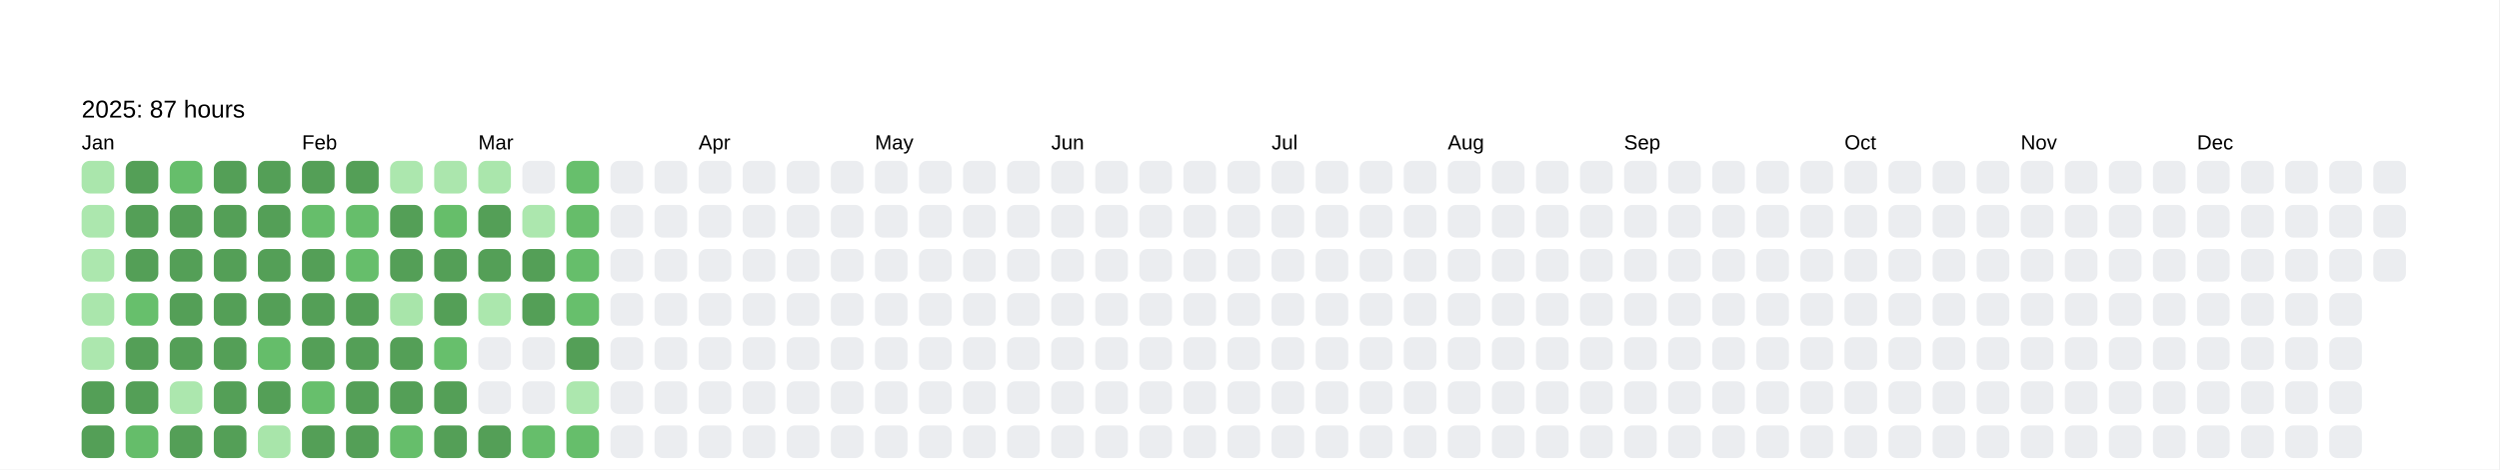
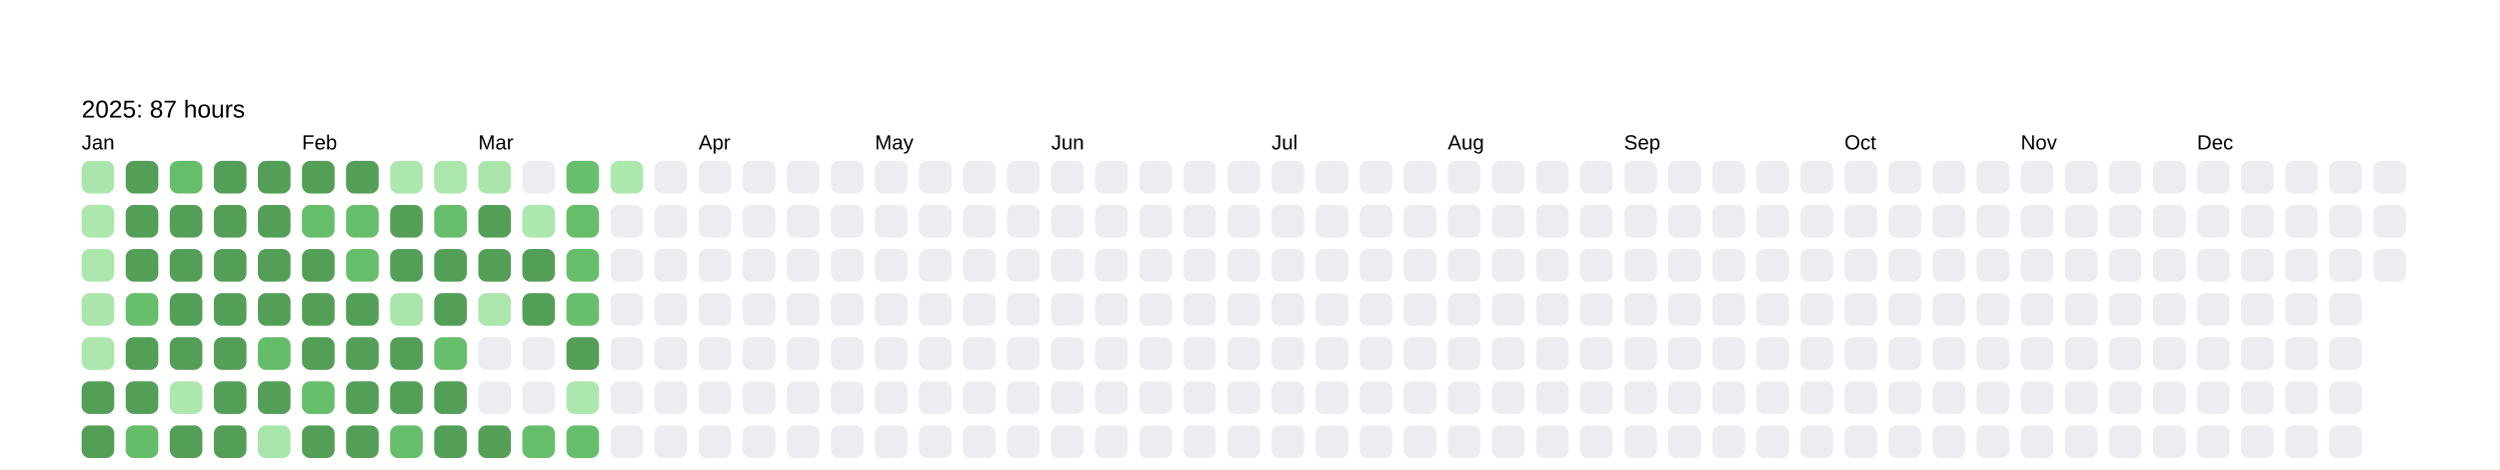
<svg xmlns="http://www.w3.org/2000/svg" baseProfile="full" height="57.5mm" version="1.1" viewBox="0,0,306.2,57.5" width="306.2mm">
  <defs />
  <rect fill="#FFFFFF" height="57.5" width="306.2" x="0" y="0" />
  <text fill="#000000" style="font-size:6px; font-family:Arial; font-weight:bold;" x="10" y="10" />
  <text fill="#000000" style="font-size:3px; font-family:Arial;" x="10" y="14.4">2025: 87 hours</text>
  <text fill="#000000" style="font-size:2.5px; font-family:Arial" x="10" y="18.3">Jan</text>
  <rect fill="#aae6ac" height="4" rx="1" ry="1" width="4" x="10" y="19.7" />
  <rect fill="#ace7ae" height="4" rx="1" ry="1" width="4" x="10" y="25.1" />
  <rect fill="#ace7ae" height="4" rx="1" ry="1" width="4" x="10" y="30.5" />
  <rect fill="#aae6ac" height="4" rx="1" ry="1" width="4" x="10" y="35.9" />
  <rect fill="#ace7ae" height="4" rx="1" ry="1" width="4" x="10" y="41.3" />
  <rect fill="#549F57" height="4" rx="1" ry="1" width="4" x="10" y="46.7" />
  <rect fill="#549F57" height="4" rx="1" ry="1" width="4" x="10" y="52.1" />
  <rect fill="#549F57" height="4" rx="1" ry="1" width="4" x="15.4" y="19.7" />
  <rect fill="#549F57" height="4" rx="1" ry="1" width="4" x="15.4" y="25.1" />
  <rect fill="#549F57" height="4" rx="1" ry="1" width="4" x="15.4" y="30.5" />
  <rect fill="#67bf6c" height="4" rx="1" ry="1" width="4" x="15.4" y="35.9" />
  <rect fill="#549F57" height="4" rx="1" ry="1" width="4" x="15.4" y="41.3" />
  <rect fill="#549F57" height="4" rx="1" ry="1" width="4" x="15.4" y="46.7" />
  <rect fill="#65bd6a" height="4" rx="1" ry="1" width="4" x="15.4" y="52.1" />
  <rect fill="#66be6b" height="4" rx="1" ry="1" width="4" x="20.8" y="19.7" />
  <rect fill="#549F57" height="4" rx="1" ry="1" width="4" x="20.8" y="25.1" />
  <rect fill="#549F57" height="4" rx="1" ry="1" width="4" x="20.8" y="30.5" />
  <rect fill="#549F57" height="4" rx="1" ry="1" width="4" x="20.8" y="35.9" />
  <rect fill="#549F57" height="4" rx="1" ry="1" width="4" x="20.8" y="41.3" />
  <rect fill="#ace7ae" height="4" rx="1" ry="1" width="4" x="20.8" y="46.7" />
  <rect fill="#549F57" height="4" rx="1" ry="1" width="4" x="20.8" y="52.1" />
  <rect fill="#549F57" height="4" rx="1" ry="1" width="4" x="26.2" y="19.7" />
  <rect fill="#549F57" height="4" rx="1" ry="1" width="4" x="26.2" y="25.1" />
  <rect fill="#549F57" height="4" rx="1" ry="1" width="4" x="26.2" y="30.5" />
  <rect fill="#549F57" height="4" rx="1" ry="1" width="4" x="26.2" y="35.9" />
  <rect fill="#549F57" height="4" rx="1" ry="1" width="4" x="26.2" y="41.3" />
  <rect fill="#549F57" height="4" rx="1" ry="1" width="4" x="26.2" y="46.7" />
  <rect fill="#549F57" height="4" rx="1" ry="1" width="4" x="26.2" y="52.1" />
  <rect fill="#549F57" height="4" rx="1" ry="1" width="4" x="31.6" y="19.7" />
  <rect fill="#549F57" height="4" rx="1" ry="1" width="4" x="31.6" y="25.1" />
  <rect fill="#549F57" height="4" rx="1" ry="1" width="4" x="31.6" y="30.5" />
  <rect fill="#549F57" height="4" rx="1" ry="1" width="4" x="31.6" y="35.9" />
  <rect fill="#65bd6a" height="4" rx="1" ry="1" width="4" x="31.6" y="41.3" />
  <rect fill="#549F57" height="4" rx="1" ry="1" width="4" x="31.6" y="46.7" />
  <rect fill="#a8e5aa" height="4" rx="1" ry="1" width="4" x="31.6" y="52.1" />
  <text fill="#000000" style="font-size:2.5px; font-family:Arial" x="37.0" y="18.3">Feb</text>
  <rect fill="#549F57" height="4" rx="1" ry="1" width="4" x="37.0" y="19.7" />
  <rect fill="#66be6b" height="4" rx="1" ry="1" width="4" x="37.0" y="25.1" />
  <rect fill="#549F57" height="4" rx="1" ry="1" width="4" x="37.0" y="30.5" />
  <rect fill="#549F57" height="4" rx="1" ry="1" width="4" x="37.0" y="35.9" />
  <rect fill="#549F57" height="4" rx="1" ry="1" width="4" x="37.0" y="41.3" />
  <rect fill="#67bf6c" height="4" rx="1" ry="1" width="4" x="37.0" y="46.7" />
  <rect fill="#549F57" height="4" rx="1" ry="1" width="4" x="37.0" y="52.1" />
  <rect fill="#549F57" height="4" rx="1" ry="1" width="4" x="42.4" y="19.7" />
  <rect fill="#66be6b" height="4" rx="1" ry="1" width="4" x="42.4" y="25.1" />
  <rect fill="#66be6b" height="4" rx="1" ry="1" width="4" x="42.4" y="30.5" />
  <rect fill="#549F57" height="4" rx="1" ry="1" width="4" x="42.4" y="35.9" />
  <rect fill="#549F57" height="4" rx="1" ry="1" width="4" x="42.4" y="41.3" />
  <rect fill="#549F57" height="4" rx="1" ry="1" width="4" x="42.4" y="46.7" />
  <rect fill="#549F57" height="4" rx="1" ry="1" width="4" x="42.4" y="52.1" />
  <rect fill="#ace7ae" height="4" rx="1" ry="1" width="4" x="47.8" y="19.7" />
  <rect fill="#549F57" height="4" rx="1" ry="1" width="4" x="47.8" y="25.1" />
  <rect fill="#549F57" height="4" rx="1" ry="1" width="4" x="47.8" y="30.5" />
  <rect fill="#a8e5aa" height="4" rx="1" ry="1" width="4" x="47.8" y="35.9" />
  <rect fill="#549F57" height="4" rx="1" ry="1" width="4" x="47.8" y="41.3" />
  <rect fill="#549F57" height="4" rx="1" ry="1" width="4" x="47.8" y="46.7" />
  <rect fill="#66be6b" height="4" rx="1" ry="1" width="4" x="47.8" y="52.1" />
  <rect fill="#abe6ad" height="4" rx="1" ry="1" width="4" x="53.2" y="19.7" />
  <rect fill="#66be6a" height="4" rx="1" ry="1" width="4" x="53.2" y="25.1" />
  <rect fill="#549F57" height="4" rx="1" ry="1" width="4" x="53.2" y="30.5" />
  <rect fill="#549F57" height="4" rx="1" ry="1" width="4" x="53.2" y="35.9" />
  <rect fill="#67bf6c" height="4" rx="1" ry="1" width="4" x="53.2" y="41.3" />
  <rect fill="#549F57" height="4" rx="1" ry="1" width="4" x="53.2" y="46.7" />
  <rect fill="#549F57" height="4" rx="1" ry="1" width="4" x="53.2" y="52.1" />
  <text fill="#000000" style="font-size:2.5px; font-family:Arial" x="58.6" y="18.3">Mar</text>
  <rect fill="#aae6ac" height="4" rx="1" ry="1" width="4" x="58.6" y="19.7" />
  <rect fill="#549F57" height="4" rx="1" ry="1" width="4" x="58.6" y="25.1" />
  <rect fill="#549F57" height="4" rx="1" ry="1" width="4" x="58.6" y="30.5" />
  <rect fill="#abe7ad" height="4" rx="1" ry="1" width="4" x="58.6" y="35.9" />
  <rect fill="#EBEDF0" height="4" rx="1" ry="1" width="4" x="58.6" y="41.3" />
  <rect fill="#EBEDF0" height="4" rx="1" ry="1" width="4" x="58.6" y="46.7" />
  <rect fill="#549F57" height="4" rx="1" ry="1" width="4" x="58.6" y="52.1" />
  <rect fill="#EBEDF0" height="4" rx="1" ry="1" width="4" x="64" y="19.7" />
  <rect fill="#ace7ae" height="4" rx="1" ry="1" width="4" x="64" y="25.1" />
  <rect fill="#549F57" height="4" rx="1" ry="1" width="4" x="64" y="30.5" />
  <rect fill="#549F57" height="4" rx="1" ry="1" width="4" x="64" y="35.9" />
  <rect fill="#EBEDF0" height="4" rx="1" ry="1" width="4" x="64" y="41.3" />
  <rect fill="#EBEDF0" height="4" rx="1" ry="1" width="4" x="64" y="46.7" />
  <rect fill="#66be6b" height="4" rx="1" ry="1" width="4" x="64" y="52.1" />
  <rect fill="#67bf6c" height="4" rx="1" ry="1" width="4" x="69.4" y="19.7" />
  <rect fill="#66bd6a" height="4" rx="1" ry="1" width="4" x="69.4" y="25.1" />
  <rect fill="#66be6b" height="4" rx="1" ry="1" width="4" x="69.4" y="30.5" />
  <rect fill="#67bf6c" height="4" rx="1" ry="1" width="4" x="69.4" y="35.9" />
  <rect fill="#549F57" height="4" rx="1" ry="1" width="4" x="69.4" y="41.3" />
  <rect fill="#ace7ae" height="4" rx="1" ry="1" width="4" x="69.4" y="46.7" />
  <rect fill="#66be6b" height="4" rx="1" ry="1" width="4" x="69.4" y="52.1" />
-   <rect fill="#EBEDF0" height="4" rx="1" ry="1" width="4" x="74.8" y="19.7" />
+   <rect fill="#ace7ae" height="4" rx="1" ry="1" width="4" x="74.8" y="19.7" />
  <rect fill="#EBEDF0" height="4" rx="1" ry="1" width="4" x="74.8" y="25.1" />
  <rect fill="#EBEDF0" height="4" rx="1" ry="1" width="4" x="74.8" y="30.5" />
  <rect fill="#EBEDF0" height="4" rx="1" ry="1" width="4" x="74.8" y="35.9" />
  <rect fill="#EBEDF0" height="4" rx="1" ry="1" width="4" x="74.8" y="41.3" />
  <rect fill="#EBEDF0" height="4" rx="1" ry="1" width="4" x="74.8" y="46.7" />
  <rect fill="#EBEDF0" height="4" rx="1" ry="1" width="4" x="74.8" y="52.1" />
  <rect fill="#EBEDF0" height="4" rx="1" ry="1" width="4" x="80.2" y="19.7" />
  <rect fill="#EBEDF0" height="4" rx="1" ry="1" width="4" x="80.2" y="25.1" />
  <rect fill="#EBEDF0" height="4" rx="1" ry="1" width="4" x="80.2" y="30.5" />
  <rect fill="#EBEDF0" height="4" rx="1" ry="1" width="4" x="80.2" y="35.9" />
  <rect fill="#EBEDF0" height="4" rx="1" ry="1" width="4" x="80.2" y="41.3" />
  <rect fill="#EBEDF0" height="4" rx="1" ry="1" width="4" x="80.2" y="46.7" />
  <rect fill="#EBEDF0" height="4" rx="1" ry="1" width="4" x="80.2" y="52.1" />
  <text fill="#000000" style="font-size:2.5px; font-family:Arial" x="85.6" y="18.3">Apr</text>
  <rect fill="#EBEDF0" height="4" rx="1" ry="1" width="4" x="85.6" y="19.7" />
  <rect fill="#EBEDF0" height="4" rx="1" ry="1" width="4" x="85.6" y="25.1" />
  <rect fill="#EBEDF0" height="4" rx="1" ry="1" width="4" x="85.6" y="30.5" />
  <rect fill="#EBEDF0" height="4" rx="1" ry="1" width="4" x="85.6" y="35.9" />
  <rect fill="#EBEDF0" height="4" rx="1" ry="1" width="4" x="85.6" y="41.3" />
  <rect fill="#EBEDF0" height="4" rx="1" ry="1" width="4" x="85.6" y="46.7" />
  <rect fill="#EBEDF0" height="4" rx="1" ry="1" width="4" x="85.6" y="52.1" />
  <rect fill="#EBEDF0" height="4" rx="1" ry="1" width="4" x="91" y="19.7" />
  <rect fill="#EBEDF0" height="4" rx="1" ry="1" width="4" x="91" y="25.1" />
  <rect fill="#EBEDF0" height="4" rx="1" ry="1" width="4" x="91" y="30.5" />
  <rect fill="#EBEDF0" height="4" rx="1" ry="1" width="4" x="91" y="35.9" />
  <rect fill="#EBEDF0" height="4" rx="1" ry="1" width="4" x="91" y="41.3" />
  <rect fill="#EBEDF0" height="4" rx="1" ry="1" width="4" x="91" y="46.7" />
  <rect fill="#EBEDF0" height="4" rx="1" ry="1" width="4" x="91" y="52.1" />
  <rect fill="#EBEDF0" height="4" rx="1" ry="1" width="4" x="96.4" y="19.7" />
  <rect fill="#EBEDF0" height="4" rx="1" ry="1" width="4" x="96.4" y="25.1" />
  <rect fill="#EBEDF0" height="4" rx="1" ry="1" width="4" x="96.4" y="30.5" />
  <rect fill="#EBEDF0" height="4" rx="1" ry="1" width="4" x="96.4" y="35.9" />
  <rect fill="#EBEDF0" height="4" rx="1" ry="1" width="4" x="96.4" y="41.3" />
  <rect fill="#EBEDF0" height="4" rx="1" ry="1" width="4" x="96.4" y="46.7" />
  <rect fill="#EBEDF0" height="4" rx="1" ry="1" width="4" x="96.4" y="52.1" />
  <rect fill="#EBEDF0" height="4" rx="1" ry="1" width="4" x="101.8" y="19.7" />
  <rect fill="#EBEDF0" height="4" rx="1" ry="1" width="4" x="101.8" y="25.1" />
  <rect fill="#EBEDF0" height="4" rx="1" ry="1" width="4" x="101.8" y="30.5" />
  <rect fill="#EBEDF0" height="4" rx="1" ry="1" width="4" x="101.8" y="35.9" />
  <rect fill="#EBEDF0" height="4" rx="1" ry="1" width="4" x="101.8" y="41.3" />
  <rect fill="#EBEDF0" height="4" rx="1" ry="1" width="4" x="101.8" y="46.7" />
  <rect fill="#EBEDF0" height="4" rx="1" ry="1" width="4" x="101.8" y="52.1" />
  <text fill="#000000" style="font-size:2.5px; font-family:Arial" x="107.2" y="18.3">May</text>
  <rect fill="#EBEDF0" height="4" rx="1" ry="1" width="4" x="107.2" y="19.7" />
  <rect fill="#EBEDF0" height="4" rx="1" ry="1" width="4" x="107.2" y="25.1" />
  <rect fill="#EBEDF0" height="4" rx="1" ry="1" width="4" x="107.2" y="30.5" />
  <rect fill="#EBEDF0" height="4" rx="1" ry="1" width="4" x="107.2" y="35.9" />
  <rect fill="#EBEDF0" height="4" rx="1" ry="1" width="4" x="107.2" y="41.3" />
  <rect fill="#EBEDF0" height="4" rx="1" ry="1" width="4" x="107.2" y="46.7" />
  <rect fill="#EBEDF0" height="4" rx="1" ry="1" width="4" x="107.2" y="52.1" />
  <rect fill="#EBEDF0" height="4" rx="1" ry="1" width="4" x="112.6" y="19.7" />
  <rect fill="#EBEDF0" height="4" rx="1" ry="1" width="4" x="112.6" y="25.1" />
  <rect fill="#EBEDF0" height="4" rx="1" ry="1" width="4" x="112.6" y="30.5" />
  <rect fill="#EBEDF0" height="4" rx="1" ry="1" width="4" x="112.6" y="35.9" />
  <rect fill="#EBEDF0" height="4" rx="1" ry="1" width="4" x="112.6" y="41.3" />
  <rect fill="#EBEDF0" height="4" rx="1" ry="1" width="4" x="112.6" y="46.7" />
  <rect fill="#EBEDF0" height="4" rx="1" ry="1" width="4" x="112.6" y="52.1" />
  <rect fill="#EBEDF0" height="4" rx="1" ry="1" width="4" x="118" y="19.7" />
  <rect fill="#EBEDF0" height="4" rx="1" ry="1" width="4" x="118" y="25.1" />
  <rect fill="#EBEDF0" height="4" rx="1" ry="1" width="4" x="118" y="30.5" />
  <rect fill="#EBEDF0" height="4" rx="1" ry="1" width="4" x="118" y="35.9" />
  <rect fill="#EBEDF0" height="4" rx="1" ry="1" width="4" x="118" y="41.3" />
  <rect fill="#EBEDF0" height="4" rx="1" ry="1" width="4" x="118" y="46.7" />
  <rect fill="#EBEDF0" height="4" rx="1" ry="1" width="4" x="118" y="52.1" />
  <rect fill="#EBEDF0" height="4" rx="1" ry="1" width="4" x="123.4" y="19.7" />
  <rect fill="#EBEDF0" height="4" rx="1" ry="1" width="4" x="123.4" y="25.1" />
  <rect fill="#EBEDF0" height="4" rx="1" ry="1" width="4" x="123.4" y="30.5" />
  <rect fill="#EBEDF0" height="4" rx="1" ry="1" width="4" x="123.4" y="35.9" />
  <rect fill="#EBEDF0" height="4" rx="1" ry="1" width="4" x="123.4" y="41.3" />
  <rect fill="#EBEDF0" height="4" rx="1" ry="1" width="4" x="123.4" y="46.7" />
  <rect fill="#EBEDF0" height="4" rx="1" ry="1" width="4" x="123.4" y="52.1" />
  <text fill="#000000" style="font-size:2.5px; font-family:Arial" x="128.8" y="18.3">Jun</text>
  <rect fill="#EBEDF0" height="4" rx="1" ry="1" width="4" x="128.8" y="19.7" />
  <rect fill="#EBEDF0" height="4" rx="1" ry="1" width="4" x="128.8" y="25.1" />
  <rect fill="#EBEDF0" height="4" rx="1" ry="1" width="4" x="128.8" y="30.5" />
  <rect fill="#EBEDF0" height="4" rx="1" ry="1" width="4" x="128.8" y="35.9" />
  <rect fill="#EBEDF0" height="4" rx="1" ry="1" width="4" x="128.8" y="41.3" />
  <rect fill="#EBEDF0" height="4" rx="1" ry="1" width="4" x="128.8" y="46.7" />
  <rect fill="#EBEDF0" height="4" rx="1" ry="1" width="4" x="128.8" y="52.1" />
  <rect fill="#EBEDF0" height="4" rx="1" ry="1" width="4" x="134.2" y="19.7" />
  <rect fill="#EBEDF0" height="4" rx="1" ry="1" width="4" x="134.2" y="25.1" />
  <rect fill="#EBEDF0" height="4" rx="1" ry="1" width="4" x="134.2" y="30.5" />
  <rect fill="#EBEDF0" height="4" rx="1" ry="1" width="4" x="134.2" y="35.9" />
  <rect fill="#EBEDF0" height="4" rx="1" ry="1" width="4" x="134.2" y="41.3" />
  <rect fill="#EBEDF0" height="4" rx="1" ry="1" width="4" x="134.2" y="46.7" />
  <rect fill="#EBEDF0" height="4" rx="1" ry="1" width="4" x="134.2" y="52.1" />
  <rect fill="#EBEDF0" height="4" rx="1" ry="1" width="4" x="139.6" y="19.7" />
  <rect fill="#EBEDF0" height="4" rx="1" ry="1" width="4" x="139.6" y="25.1" />
  <rect fill="#EBEDF0" height="4" rx="1" ry="1" width="4" x="139.6" y="30.5" />
  <rect fill="#EBEDF0" height="4" rx="1" ry="1" width="4" x="139.6" y="35.9" />
  <rect fill="#EBEDF0" height="4" rx="1" ry="1" width="4" x="139.6" y="41.3" />
  <rect fill="#EBEDF0" height="4" rx="1" ry="1" width="4" x="139.6" y="46.7" />
  <rect fill="#EBEDF0" height="4" rx="1" ry="1" width="4" x="139.6" y="52.1" />
  <rect fill="#EBEDF0" height="4" rx="1" ry="1" width="4" x="145" y="19.7" />
  <rect fill="#EBEDF0" height="4" rx="1" ry="1" width="4" x="145" y="25.1" />
  <rect fill="#EBEDF0" height="4" rx="1" ry="1" width="4" x="145" y="30.5" />
  <rect fill="#EBEDF0" height="4" rx="1" ry="1" width="4" x="145" y="35.9" />
  <rect fill="#EBEDF0" height="4" rx="1" ry="1" width="4" x="145" y="41.3" />
  <rect fill="#EBEDF0" height="4" rx="1" ry="1" width="4" x="145" y="46.7" />
  <rect fill="#EBEDF0" height="4" rx="1" ry="1" width="4" x="145" y="52.1" />
  <rect fill="#EBEDF0" height="4" rx="1" ry="1" width="4" x="150.4" y="19.7" />
  <rect fill="#EBEDF0" height="4" rx="1" ry="1" width="4" x="150.4" y="25.1" />
  <rect fill="#EBEDF0" height="4" rx="1" ry="1" width="4" x="150.4" y="30.5" />
  <rect fill="#EBEDF0" height="4" rx="1" ry="1" width="4" x="150.4" y="35.9" />
  <rect fill="#EBEDF0" height="4" rx="1" ry="1" width="4" x="150.4" y="41.3" />
  <rect fill="#EBEDF0" height="4" rx="1" ry="1" width="4" x="150.4" y="46.7" />
  <rect fill="#EBEDF0" height="4" rx="1" ry="1" width="4" x="150.4" y="52.1" />
  <text fill="#000000" style="font-size:2.5px; font-family:Arial" x="155.8" y="18.3">Jul</text>
  <rect fill="#EBEDF0" height="4" rx="1" ry="1" width="4" x="155.8" y="19.7" />
  <rect fill="#EBEDF0" height="4" rx="1" ry="1" width="4" x="155.8" y="25.1" />
  <rect fill="#EBEDF0" height="4" rx="1" ry="1" width="4" x="155.8" y="30.5" />
  <rect fill="#EBEDF0" height="4" rx="1" ry="1" width="4" x="155.8" y="35.9" />
  <rect fill="#EBEDF0" height="4" rx="1" ry="1" width="4" x="155.8" y="41.3" />
  <rect fill="#EBEDF0" height="4" rx="1" ry="1" width="4" x="155.8" y="46.7" />
  <rect fill="#EBEDF0" height="4" rx="1" ry="1" width="4" x="155.8" y="52.1" />
  <rect fill="#EBEDF0" height="4" rx="1" ry="1" width="4" x="161.2" y="19.7" />
  <rect fill="#EBEDF0" height="4" rx="1" ry="1" width="4" x="161.2" y="25.1" />
  <rect fill="#EBEDF0" height="4" rx="1" ry="1" width="4" x="161.2" y="30.5" />
  <rect fill="#EBEDF0" height="4" rx="1" ry="1" width="4" x="161.2" y="35.9" />
  <rect fill="#EBEDF0" height="4" rx="1" ry="1" width="4" x="161.2" y="41.3" />
  <rect fill="#EBEDF0" height="4" rx="1" ry="1" width="4" x="161.2" y="46.7" />
  <rect fill="#EBEDF0" height="4" rx="1" ry="1" width="4" x="161.2" y="52.1" />
  <rect fill="#EBEDF0" height="4" rx="1" ry="1" width="4" x="166.6" y="19.7" />
  <rect fill="#EBEDF0" height="4" rx="1" ry="1" width="4" x="166.6" y="25.1" />
  <rect fill="#EBEDF0" height="4" rx="1" ry="1" width="4" x="166.6" y="30.5" />
  <rect fill="#EBEDF0" height="4" rx="1" ry="1" width="4" x="166.6" y="35.9" />
  <rect fill="#EBEDF0" height="4" rx="1" ry="1" width="4" x="166.6" y="41.3" />
  <rect fill="#EBEDF0" height="4" rx="1" ry="1" width="4" x="166.6" y="46.7" />
  <rect fill="#EBEDF0" height="4" rx="1" ry="1" width="4" x="166.6" y="52.1" />
  <rect fill="#EBEDF0" height="4" rx="1" ry="1" width="4" x="172" y="19.7" />
  <rect fill="#EBEDF0" height="4" rx="1" ry="1" width="4" x="172" y="25.1" />
  <rect fill="#EBEDF0" height="4" rx="1" ry="1" width="4" x="172" y="30.5" />
  <rect fill="#EBEDF0" height="4" rx="1" ry="1" width="4" x="172" y="35.9" />
  <rect fill="#EBEDF0" height="4" rx="1" ry="1" width="4" x="172" y="41.3" />
  <rect fill="#EBEDF0" height="4" rx="1" ry="1" width="4" x="172" y="46.7" />
  <rect fill="#EBEDF0" height="4" rx="1" ry="1" width="4" x="172" y="52.1" />
  <text fill="#000000" style="font-size:2.5px; font-family:Arial" x="177.4" y="18.3">Aug</text>
  <rect fill="#EBEDF0" height="4" rx="1" ry="1" width="4" x="177.4" y="19.7" />
  <rect fill="#EBEDF0" height="4" rx="1" ry="1" width="4" x="177.4" y="25.1" />
  <rect fill="#EBEDF0" height="4" rx="1" ry="1" width="4" x="177.4" y="30.5" />
  <rect fill="#EBEDF0" height="4" rx="1" ry="1" width="4" x="177.4" y="35.9" />
  <rect fill="#EBEDF0" height="4" rx="1" ry="1" width="4" x="177.4" y="41.3" />
  <rect fill="#EBEDF0" height="4" rx="1" ry="1" width="4" x="177.4" y="46.7" />
  <rect fill="#EBEDF0" height="4" rx="1" ry="1" width="4" x="177.4" y="52.1" />
  <rect fill="#EBEDF0" height="4" rx="1" ry="1" width="4" x="182.8" y="19.7" />
  <rect fill="#EBEDF0" height="4" rx="1" ry="1" width="4" x="182.8" y="25.1" />
  <rect fill="#EBEDF0" height="4" rx="1" ry="1" width="4" x="182.8" y="30.5" />
  <rect fill="#EBEDF0" height="4" rx="1" ry="1" width="4" x="182.8" y="35.9" />
  <rect fill="#EBEDF0" height="4" rx="1" ry="1" width="4" x="182.8" y="41.3" />
  <rect fill="#EBEDF0" height="4" rx="1" ry="1" width="4" x="182.8" y="46.7" />
  <rect fill="#EBEDF0" height="4" rx="1" ry="1" width="4" x="182.8" y="52.1" />
  <rect fill="#EBEDF0" height="4" rx="1" ry="1" width="4" x="188.2" y="19.7" />
  <rect fill="#EBEDF0" height="4" rx="1" ry="1" width="4" x="188.2" y="25.1" />
  <rect fill="#EBEDF0" height="4" rx="1" ry="1" width="4" x="188.2" y="30.5" />
  <rect fill="#EBEDF0" height="4" rx="1" ry="1" width="4" x="188.2" y="35.9" />
  <rect fill="#EBEDF0" height="4" rx="1" ry="1" width="4" x="188.2" y="41.3" />
  <rect fill="#EBEDF0" height="4" rx="1" ry="1" width="4" x="188.2" y="46.7" />
  <rect fill="#EBEDF0" height="4" rx="1" ry="1" width="4" x="188.2" y="52.1" />
  <rect fill="#EBEDF0" height="4" rx="1" ry="1" width="4" x="193.6" y="19.7" />
  <rect fill="#EBEDF0" height="4" rx="1" ry="1" width="4" x="193.6" y="25.1" />
  <rect fill="#EBEDF0" height="4" rx="1" ry="1" width="4" x="193.6" y="30.5" />
  <rect fill="#EBEDF0" height="4" rx="1" ry="1" width="4" x="193.6" y="35.9" />
  <rect fill="#EBEDF0" height="4" rx="1" ry="1" width="4" x="193.6" y="41.3" />
  <rect fill="#EBEDF0" height="4" rx="1" ry="1" width="4" x="193.6" y="46.7" />
  <rect fill="#EBEDF0" height="4" rx="1" ry="1" width="4" x="193.6" y="52.1" />
  <text fill="#000000" style="font-size:2.5px; font-family:Arial" x="199" y="18.3">Sep</text>
  <rect fill="#EBEDF0" height="4" rx="1" ry="1" width="4" x="199" y="19.7" />
  <rect fill="#EBEDF0" height="4" rx="1" ry="1" width="4" x="199" y="25.1" />
  <rect fill="#EBEDF0" height="4" rx="1" ry="1" width="4" x="199" y="30.5" />
  <rect fill="#EBEDF0" height="4" rx="1" ry="1" width="4" x="199" y="35.9" />
  <rect fill="#EBEDF0" height="4" rx="1" ry="1" width="4" x="199" y="41.3" />
  <rect fill="#EBEDF0" height="4" rx="1" ry="1" width="4" x="199" y="46.7" />
  <rect fill="#EBEDF0" height="4" rx="1" ry="1" width="4" x="199" y="52.1" />
  <rect fill="#EBEDF0" height="4" rx="1" ry="1" width="4" x="204.4" y="19.7" />
  <rect fill="#EBEDF0" height="4" rx="1" ry="1" width="4" x="204.4" y="25.1" />
  <rect fill="#EBEDF0" height="4" rx="1" ry="1" width="4" x="204.4" y="30.5" />
  <rect fill="#EBEDF0" height="4" rx="1" ry="1" width="4" x="204.4" y="35.9" />
  <rect fill="#EBEDF0" height="4" rx="1" ry="1" width="4" x="204.4" y="41.3" />
  <rect fill="#EBEDF0" height="4" rx="1" ry="1" width="4" x="204.4" y="46.7" />
  <rect fill="#EBEDF0" height="4" rx="1" ry="1" width="4" x="204.4" y="52.1" />
  <rect fill="#EBEDF0" height="4" rx="1" ry="1" width="4" x="209.8" y="19.7" />
  <rect fill="#EBEDF0" height="4" rx="1" ry="1" width="4" x="209.8" y="25.1" />
  <rect fill="#EBEDF0" height="4" rx="1" ry="1" width="4" x="209.8" y="30.5" />
  <rect fill="#EBEDF0" height="4" rx="1" ry="1" width="4" x="209.8" y="35.9" />
  <rect fill="#EBEDF0" height="4" rx="1" ry="1" width="4" x="209.8" y="41.3" />
  <rect fill="#EBEDF0" height="4" rx="1" ry="1" width="4" x="209.8" y="46.7" />
  <rect fill="#EBEDF0" height="4" rx="1" ry="1" width="4" x="209.8" y="52.1" />
  <rect fill="#EBEDF0" height="4" rx="1" ry="1" width="4" x="215.2" y="19.7" />
  <rect fill="#EBEDF0" height="4" rx="1" ry="1" width="4" x="215.2" y="25.1" />
  <rect fill="#EBEDF0" height="4" rx="1" ry="1" width="4" x="215.2" y="30.5" />
  <rect fill="#EBEDF0" height="4" rx="1" ry="1" width="4" x="215.2" y="35.9" />
  <rect fill="#EBEDF0" height="4" rx="1" ry="1" width="4" x="215.2" y="41.3" />
  <rect fill="#EBEDF0" height="4" rx="1" ry="1" width="4" x="215.2" y="46.7" />
  <rect fill="#EBEDF0" height="4" rx="1" ry="1" width="4" x="215.2" y="52.1" />
  <rect fill="#EBEDF0" height="4" rx="1" ry="1" width="4" x="220.6" y="19.7" />
  <rect fill="#EBEDF0" height="4" rx="1" ry="1" width="4" x="220.6" y="25.1" />
  <rect fill="#EBEDF0" height="4" rx="1" ry="1" width="4" x="220.6" y="30.5" />
  <rect fill="#EBEDF0" height="4" rx="1" ry="1" width="4" x="220.6" y="35.9" />
  <rect fill="#EBEDF0" height="4" rx="1" ry="1" width="4" x="220.6" y="41.3" />
  <rect fill="#EBEDF0" height="4" rx="1" ry="1" width="4" x="220.6" y="46.7" />
  <rect fill="#EBEDF0" height="4" rx="1" ry="1" width="4" x="220.6" y="52.1" />
  <text fill="#000000" style="font-size:2.5px; font-family:Arial" x="226" y="18.3">Oct</text>
  <rect fill="#EBEDF0" height="4" rx="1" ry="1" width="4" x="226" y="19.7" />
  <rect fill="#EBEDF0" height="4" rx="1" ry="1" width="4" x="226" y="25.1" />
  <rect fill="#EBEDF0" height="4" rx="1" ry="1" width="4" x="226" y="30.5" />
  <rect fill="#EBEDF0" height="4" rx="1" ry="1" width="4" x="226" y="35.9" />
  <rect fill="#EBEDF0" height="4" rx="1" ry="1" width="4" x="226" y="41.3" />
  <rect fill="#EBEDF0" height="4" rx="1" ry="1" width="4" x="226" y="46.7" />
  <rect fill="#EBEDF0" height="4" rx="1" ry="1" width="4" x="226" y="52.1" />
  <rect fill="#EBEDF0" height="4" rx="1" ry="1" width="4" x="231.4" y="19.7" />
  <rect fill="#EBEDF0" height="4" rx="1" ry="1" width="4" x="231.4" y="25.1" />
  <rect fill="#EBEDF0" height="4" rx="1" ry="1" width="4" x="231.4" y="30.5" />
  <rect fill="#EBEDF0" height="4" rx="1" ry="1" width="4" x="231.4" y="35.9" />
  <rect fill="#EBEDF0" height="4" rx="1" ry="1" width="4" x="231.4" y="41.3" />
  <rect fill="#EBEDF0" height="4" rx="1" ry="1" width="4" x="231.4" y="46.7" />
  <rect fill="#EBEDF0" height="4" rx="1" ry="1" width="4" x="231.4" y="52.1" />
  <rect fill="#EBEDF0" height="4" rx="1" ry="1" width="4" x="236.8" y="19.7" />
  <rect fill="#EBEDF0" height="4" rx="1" ry="1" width="4" x="236.8" y="25.1" />
  <rect fill="#EBEDF0" height="4" rx="1" ry="1" width="4" x="236.8" y="30.5" />
  <rect fill="#EBEDF0" height="4" rx="1" ry="1" width="4" x="236.8" y="35.9" />
  <rect fill="#EBEDF0" height="4" rx="1" ry="1" width="4" x="236.8" y="41.3" />
  <rect fill="#EBEDF0" height="4" rx="1" ry="1" width="4" x="236.8" y="46.7" />
  <rect fill="#EBEDF0" height="4" rx="1" ry="1" width="4" x="236.8" y="52.1" />
  <rect fill="#EBEDF0" height="4" rx="1" ry="1" width="4" x="242.2" y="19.7" />
  <rect fill="#EBEDF0" height="4" rx="1" ry="1" width="4" x="242.2" y="25.1" />
  <rect fill="#EBEDF0" height="4" rx="1" ry="1" width="4" x="242.2" y="30.5" />
  <rect fill="#EBEDF0" height="4" rx="1" ry="1" width="4" x="242.2" y="35.9" />
  <rect fill="#EBEDF0" height="4" rx="1" ry="1" width="4" x="242.2" y="41.3" />
  <rect fill="#EBEDF0" height="4" rx="1" ry="1" width="4" x="242.2" y="46.7" />
  <rect fill="#EBEDF0" height="4" rx="1" ry="1" width="4" x="242.2" y="52.1" />
  <text fill="#000000" style="font-size:2.5px; font-family:Arial" x="247.6" y="18.3">Nov</text>
  <rect fill="#EBEDF0" height="4" rx="1" ry="1" width="4" x="247.6" y="19.7" />
  <rect fill="#EBEDF0" height="4" rx="1" ry="1" width="4" x="247.6" y="25.1" />
  <rect fill="#EBEDF0" height="4" rx="1" ry="1" width="4" x="247.6" y="30.5" />
  <rect fill="#EBEDF0" height="4" rx="1" ry="1" width="4" x="247.6" y="35.9" />
  <rect fill="#EBEDF0" height="4" rx="1" ry="1" width="4" x="247.6" y="41.3" />
  <rect fill="#EBEDF0" height="4" rx="1" ry="1" width="4" x="247.6" y="46.7" />
  <rect fill="#EBEDF0" height="4" rx="1" ry="1" width="4" x="247.6" y="52.1" />
  <rect fill="#EBEDF0" height="4" rx="1" ry="1" width="4" x="253" y="19.7" />
  <rect fill="#EBEDF0" height="4" rx="1" ry="1" width="4" x="253" y="25.1" />
  <rect fill="#EBEDF0" height="4" rx="1" ry="1" width="4" x="253" y="30.5" />
  <rect fill="#EBEDF0" height="4" rx="1" ry="1" width="4" x="253" y="35.9" />
  <rect fill="#EBEDF0" height="4" rx="1" ry="1" width="4" x="253" y="41.3" />
  <rect fill="#EBEDF0" height="4" rx="1" ry="1" width="4" x="253" y="46.7" />
  <rect fill="#EBEDF0" height="4" rx="1" ry="1" width="4" x="253" y="52.1" />
  <rect fill="#EBEDF0" height="4" rx="1" ry="1" width="4" x="258.4" y="19.7" />
  <rect fill="#EBEDF0" height="4" rx="1" ry="1" width="4" x="258.4" y="25.1" />
  <rect fill="#EBEDF0" height="4" rx="1" ry="1" width="4" x="258.4" y="30.5" />
  <rect fill="#EBEDF0" height="4" rx="1" ry="1" width="4" x="258.4" y="35.9" />
  <rect fill="#EBEDF0" height="4" rx="1" ry="1" width="4" x="258.4" y="41.3" />
  <rect fill="#EBEDF0" height="4" rx="1" ry="1" width="4" x="258.4" y="46.7" />
  <rect fill="#EBEDF0" height="4" rx="1" ry="1" width="4" x="258.4" y="52.1" />
  <rect fill="#EBEDF0" height="4" rx="1" ry="1" width="4" x="263.8" y="19.7" />
  <rect fill="#EBEDF0" height="4" rx="1" ry="1" width="4" x="263.8" y="25.1" />
  <rect fill="#EBEDF0" height="4" rx="1" ry="1" width="4" x="263.8" y="30.5" />
  <rect fill="#EBEDF0" height="4" rx="1" ry="1" width="4" x="263.8" y="35.9" />
  <rect fill="#EBEDF0" height="4" rx="1" ry="1" width="4" x="263.8" y="41.3" />
  <rect fill="#EBEDF0" height="4" rx="1" ry="1" width="4" x="263.8" y="46.7" />
  <rect fill="#EBEDF0" height="4" rx="1" ry="1" width="4" x="263.8" y="52.1" />
  <text fill="#000000" style="font-size:2.5px; font-family:Arial" x="269.2" y="18.3">Dec</text>
  <rect fill="#EBEDF0" height="4" rx="1" ry="1" width="4" x="269.2" y="19.7" />
  <rect fill="#EBEDF0" height="4" rx="1" ry="1" width="4" x="269.2" y="25.1" />
  <rect fill="#EBEDF0" height="4" rx="1" ry="1" width="4" x="269.2" y="30.5" />
  <rect fill="#EBEDF0" height="4" rx="1" ry="1" width="4" x="269.2" y="35.9" />
  <rect fill="#EBEDF0" height="4" rx="1" ry="1" width="4" x="269.2" y="41.3" />
  <rect fill="#EBEDF0" height="4" rx="1" ry="1" width="4" x="269.2" y="46.7" />
  <rect fill="#EBEDF0" height="4" rx="1" ry="1" width="4" x="269.2" y="52.1" />
  <rect fill="#EBEDF0" height="4" rx="1" ry="1" width="4" x="274.6" y="19.7" />
  <rect fill="#EBEDF0" height="4" rx="1" ry="1" width="4" x="274.6" y="25.1" />
  <rect fill="#EBEDF0" height="4" rx="1" ry="1" width="4" x="274.6" y="30.5" />
  <rect fill="#EBEDF0" height="4" rx="1" ry="1" width="4" x="274.6" y="35.9" />
  <rect fill="#EBEDF0" height="4" rx="1" ry="1" width="4" x="274.6" y="41.3" />
  <rect fill="#EBEDF0" height="4" rx="1" ry="1" width="4" x="274.6" y="46.7" />
  <rect fill="#EBEDF0" height="4" rx="1" ry="1" width="4" x="274.6" y="52.1" />
  <rect fill="#EBEDF0" height="4" rx="1" ry="1" width="4" x="280" y="19.7" />
  <rect fill="#EBEDF0" height="4" rx="1" ry="1" width="4" x="280" y="25.1" />
  <rect fill="#EBEDF0" height="4" rx="1" ry="1" width="4" x="280" y="30.5" />
  <rect fill="#EBEDF0" height="4" rx="1" ry="1" width="4" x="280" y="35.9" />
  <rect fill="#EBEDF0" height="4" rx="1" ry="1" width="4" x="280" y="41.3" />
  <rect fill="#EBEDF0" height="4" rx="1" ry="1" width="4" x="280" y="46.7" />
  <rect fill="#EBEDF0" height="4" rx="1" ry="1" width="4" x="280" y="52.1" />
  <rect fill="#EBEDF0" height="4" rx="1" ry="1" width="4" x="285.4" y="19.7" />
  <rect fill="#EBEDF0" height="4" rx="1" ry="1" width="4" x="285.4" y="25.1" />
  <rect fill="#EBEDF0" height="4" rx="1" ry="1" width="4" x="285.4" y="30.5" />
  <rect fill="#EBEDF0" height="4" rx="1" ry="1" width="4" x="285.4" y="35.9" />
  <rect fill="#EBEDF0" height="4" rx="1" ry="1" width="4" x="285.4" y="41.3" />
  <rect fill="#EBEDF0" height="4" rx="1" ry="1" width="4" x="285.4" y="46.7" />
  <rect fill="#EBEDF0" height="4" rx="1" ry="1" width="4" x="285.4" y="52.1" />
  <rect fill="#EBEDF0" height="4" rx="1" ry="1" width="4" x="290.8" y="19.7" />
  <rect fill="#EBEDF0" height="4" rx="1" ry="1" width="4" x="290.8" y="25.1" />
  <rect fill="#EBEDF0" height="4" rx="1" ry="1" width="4" x="290.8" y="30.5" />
</svg>
